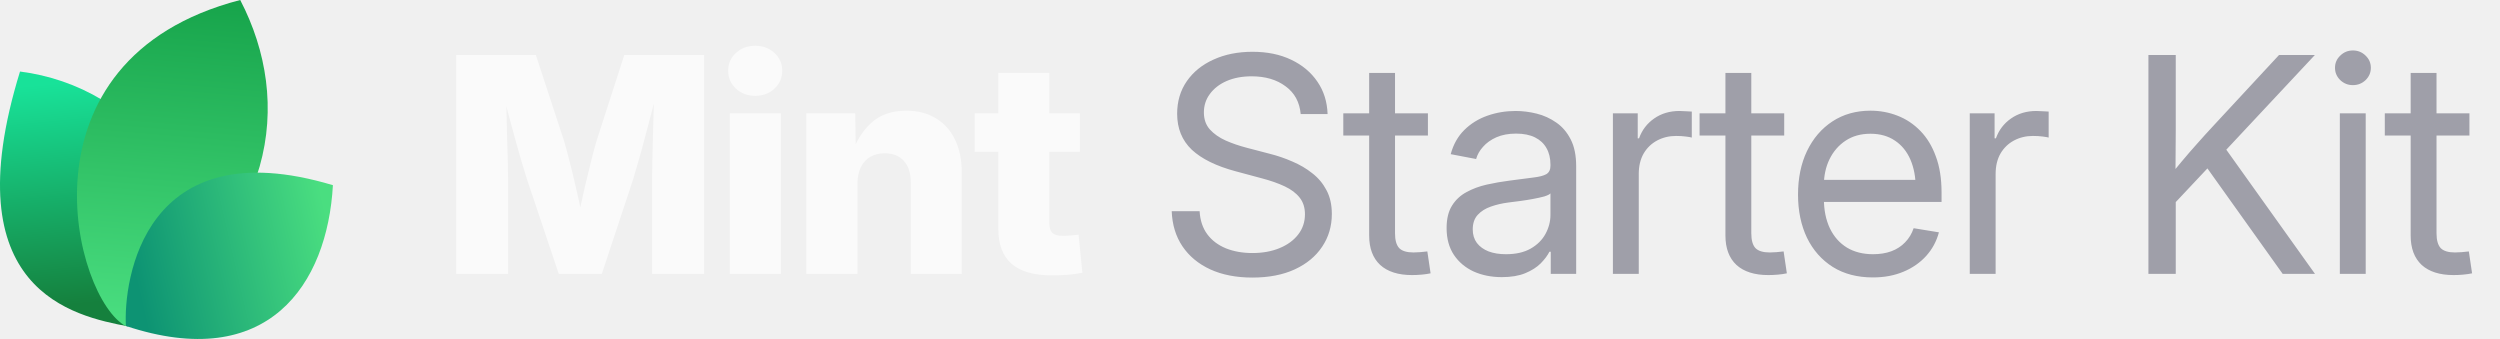
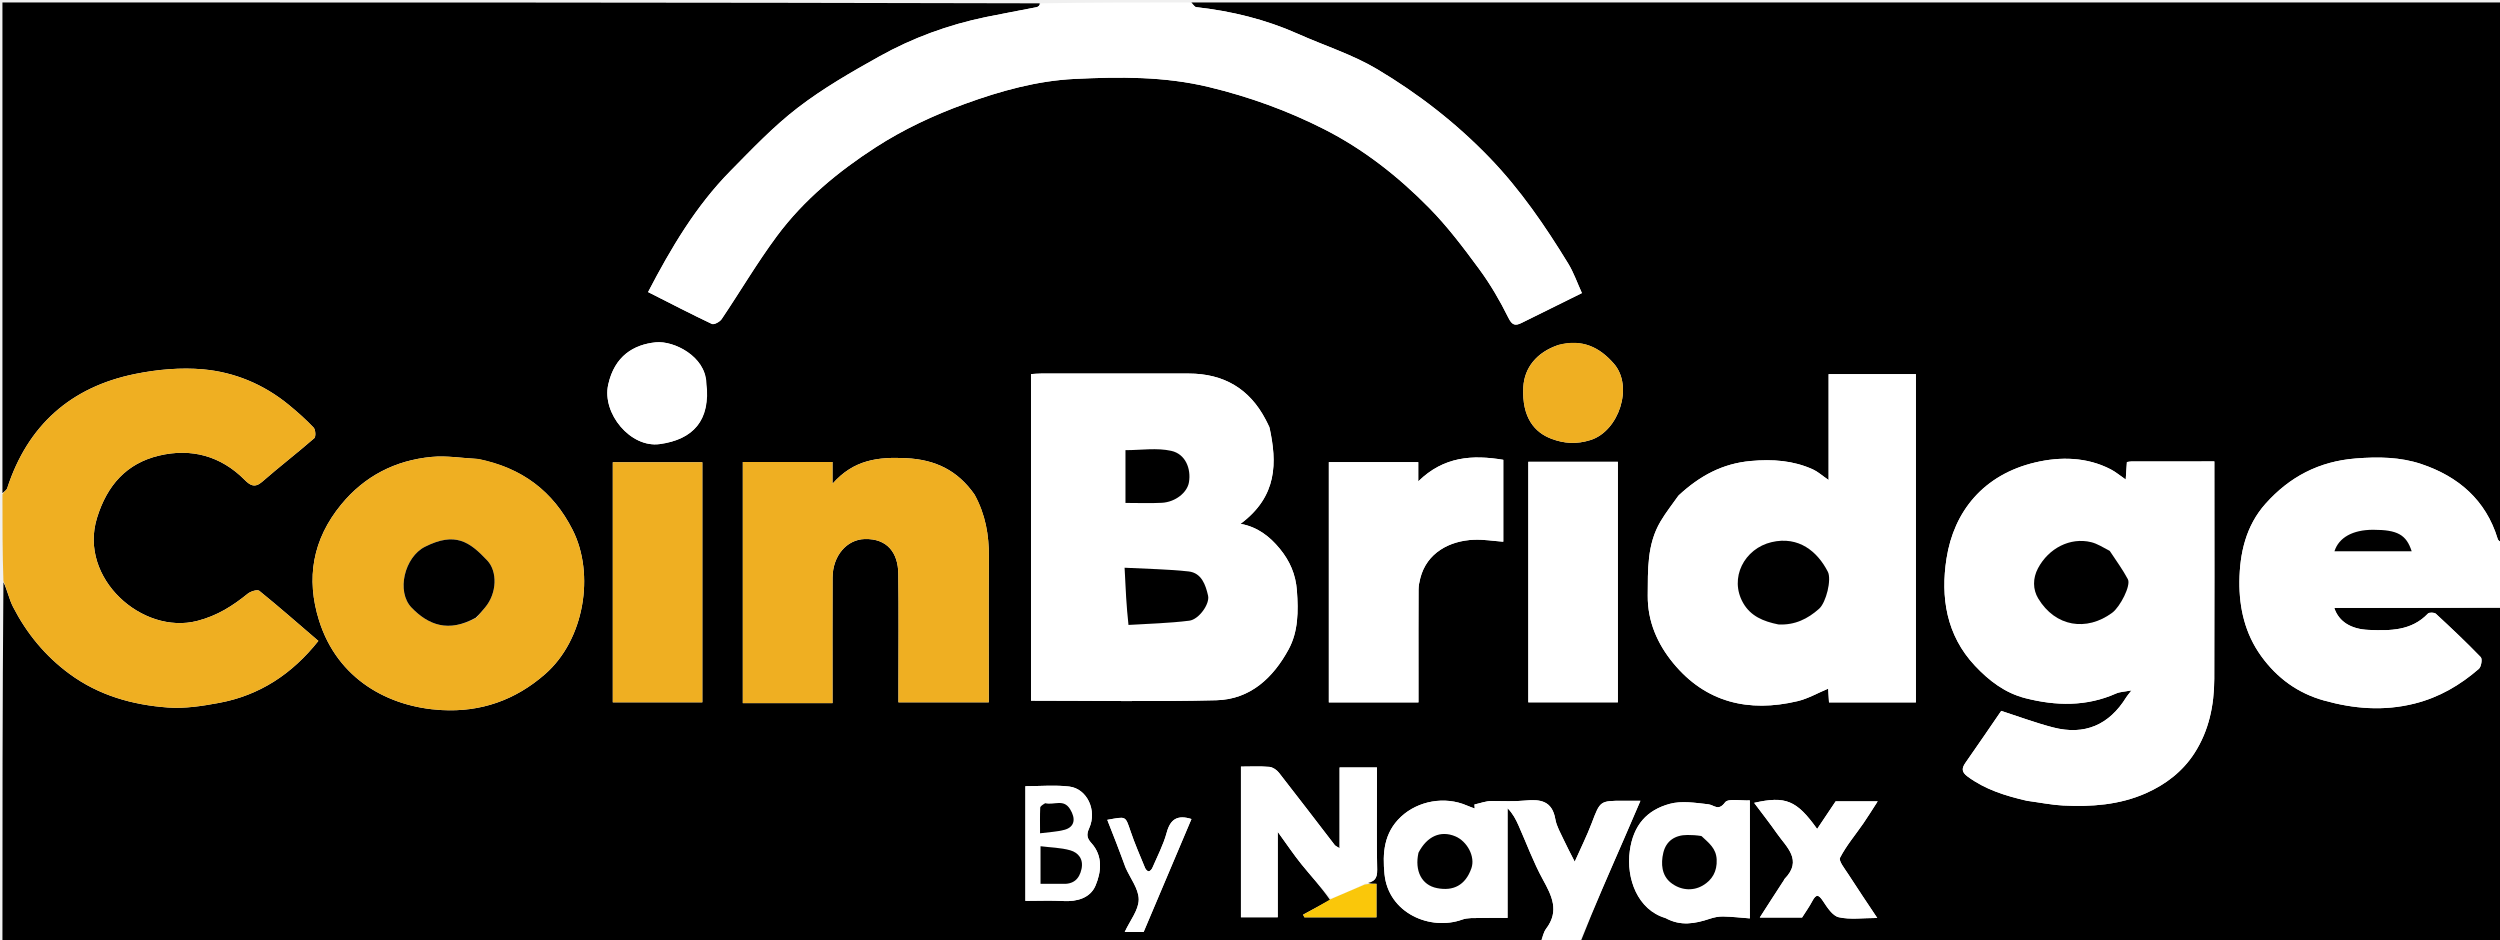
- <svg xmlns="http://www.w3.org/2000/svg" width="177" height="24" viewBox="0 0 177 24" fill="none">
-   <path d="M9.061 23.108C5.268 22.377 -3.391 20.627 1.417 5.064C9.634 6.099 16.973 14.064 9.061 23.108Z" fill="url(#paint0_linear_17557_2145)" />
-   <path d="M8.919 23.094C5.276 21.222 0.784 4.209 17.007 0C20.757 7.193 19.621 16.545 8.919 23.094Z" fill="url(#paint1_linear_17557_2145)" />
-   <path d="M8.914 23.079C8.735 19.882 10.159 9.085 23.57 13.111C23.181 20.123 18.984 26.418 8.914 23.079Z" fill="url(#paint2_linear_17557_2145)" />
-   <path d="M32.301 19.392V3.894H37.938L39.925 9.948C40.036 10.315 40.164 10.787 40.31 11.362C40.462 11.938 40.611 12.552 40.757 13.204C40.91 13.855 41.048 14.483 41.173 15.086C41.305 15.682 41.412 16.192 41.495 16.615H40.695C40.771 16.192 40.871 15.682 40.996 15.086C41.128 14.49 41.267 13.866 41.412 13.214C41.565 12.562 41.714 11.948 41.86 11.373C42.005 10.79 42.133 10.315 42.244 9.948L44.2 3.894H49.848V19.392H46.166V12.704C46.166 12.357 46.173 11.917 46.187 11.383C46.2 10.849 46.214 10.27 46.228 9.646C46.249 9.022 46.266 8.391 46.28 7.753C46.301 7.115 46.311 6.519 46.311 5.964H46.623C46.485 6.561 46.332 7.181 46.166 7.826C45.999 8.471 45.833 9.102 45.666 9.719C45.507 10.336 45.351 10.901 45.198 11.414C45.053 11.928 44.928 12.357 44.824 12.704L42.608 19.392H39.561L37.314 12.704C37.203 12.357 37.072 11.928 36.919 11.414C36.773 10.901 36.614 10.34 36.441 9.729C36.274 9.112 36.104 8.481 35.931 7.836C35.764 7.192 35.608 6.567 35.463 5.964H35.827C35.834 6.512 35.844 7.105 35.858 7.743C35.872 8.374 35.886 9.005 35.9 9.636C35.92 10.26 35.938 10.839 35.952 11.373C35.965 11.907 35.972 12.351 35.972 12.704V19.392H32.301ZM51.668 19.392V8.024H55.288V19.392H51.668ZM53.468 6.786C52.927 6.786 52.473 6.616 52.105 6.276C51.738 5.93 51.554 5.507 51.554 5.007C51.554 4.508 51.738 4.088 52.105 3.749C52.473 3.409 52.927 3.239 53.468 3.239C54.009 3.239 54.463 3.409 54.83 3.749C55.198 4.082 55.382 4.501 55.382 5.007C55.382 5.507 55.198 5.93 54.83 6.276C54.463 6.616 54.009 6.786 53.468 6.786ZM60.708 13.027V19.392H57.088V8.024H60.551L60.593 10.967H60.281C60.593 10.024 61.061 9.268 61.685 8.7C62.309 8.124 63.138 7.836 64.171 7.836C64.975 7.836 65.672 8.017 66.262 8.377C66.851 8.731 67.302 9.234 67.614 9.885C67.933 10.537 68.092 11.307 68.092 12.194V19.392H64.483V12.912C64.483 12.26 64.32 11.754 63.994 11.394C63.675 11.033 63.221 10.853 62.632 10.853C62.25 10.853 61.914 10.936 61.623 11.102C61.332 11.269 61.106 11.515 60.947 11.841C60.787 12.16 60.708 12.555 60.708 13.027ZM76.456 8.024V10.749H69.008V8.024H76.456ZM70.683 5.163H74.292V15.783C74.292 16.102 74.361 16.334 74.5 16.48C74.646 16.625 74.899 16.698 75.259 16.698C75.405 16.698 75.596 16.688 75.831 16.667C76.074 16.646 76.251 16.629 76.362 16.615L76.632 19.309C76.313 19.378 75.963 19.427 75.582 19.455C75.207 19.482 74.836 19.496 74.469 19.496C73.2 19.496 72.25 19.222 71.619 18.674C70.995 18.127 70.683 17.308 70.683 16.22V5.163Z" fill="#FAFAFA" />
-   <path d="M88.667 19.652C87.523 19.652 86.528 19.458 85.682 19.07C84.843 18.681 84.188 18.137 83.716 17.437C83.245 16.736 82.992 15.908 82.957 14.951H84.933C84.968 15.596 85.148 16.14 85.474 16.584C85.8 17.021 86.24 17.354 86.795 17.582C87.35 17.804 87.974 17.915 88.667 17.915C89.388 17.915 90.026 17.801 90.581 17.572C91.143 17.343 91.583 17.024 91.902 16.615C92.228 16.199 92.391 15.717 92.391 15.169C92.391 14.698 92.266 14.306 92.017 13.994C91.767 13.675 91.413 13.408 90.956 13.193C90.498 12.978 89.954 12.787 89.323 12.621L87.502 12.132C86.123 11.765 85.082 11.255 84.382 10.603C83.689 9.944 83.342 9.095 83.342 8.055C83.342 7.174 83.571 6.404 84.028 5.746C84.486 5.087 85.117 4.577 85.921 4.217C86.726 3.849 87.645 3.666 88.678 3.666C89.718 3.666 90.63 3.853 91.413 4.227C92.204 4.602 92.824 5.122 93.275 5.787C93.726 6.446 93.965 7.209 93.993 8.076H92.089C92.013 7.23 91.656 6.574 91.018 6.11C90.387 5.638 89.586 5.403 88.615 5.403C87.95 5.403 87.36 5.513 86.847 5.735C86.341 5.957 85.946 6.262 85.661 6.651C85.377 7.032 85.235 7.469 85.235 7.961C85.235 8.447 85.377 8.849 85.661 9.168C85.946 9.48 86.317 9.74 86.774 9.948C87.232 10.149 87.724 10.319 88.251 10.457L89.884 10.884C90.439 11.023 90.977 11.206 91.496 11.435C92.023 11.657 92.495 11.934 92.911 12.267C93.334 12.593 93.67 12.995 93.92 13.474C94.17 13.945 94.294 14.504 94.294 15.149C94.294 16.015 94.066 16.788 93.608 17.468C93.157 18.148 92.512 18.681 91.673 19.07C90.834 19.458 89.832 19.652 88.667 19.652ZM101.097 8.024V9.594H95.106V8.024H101.097ZM96.937 5.163H98.767V16.521C98.767 17 98.865 17.347 99.059 17.562C99.26 17.77 99.6 17.874 100.078 17.874C100.21 17.874 100.366 17.867 100.546 17.853C100.733 17.832 100.903 17.815 101.056 17.801L101.285 19.351C101.097 19.392 100.886 19.423 100.65 19.444C100.414 19.465 100.189 19.475 99.974 19.475C98.996 19.475 98.244 19.236 97.717 18.758C97.197 18.272 96.937 17.579 96.937 16.677V5.163ZM106.33 19.621C105.595 19.621 104.932 19.489 104.343 19.226C103.754 18.955 103.285 18.564 102.939 18.05C102.592 17.53 102.419 16.896 102.419 16.147C102.419 15.495 102.547 14.965 102.804 14.556C103.06 14.146 103.403 13.828 103.833 13.599C104.263 13.363 104.742 13.186 105.269 13.068C105.796 12.95 106.333 12.857 106.881 12.787C107.574 12.69 108.132 12.617 108.555 12.569C108.978 12.52 109.287 12.441 109.481 12.33C109.675 12.212 109.772 12.014 109.772 11.737V11.654C109.772 11.203 109.679 10.815 109.492 10.489C109.311 10.163 109.041 9.91 108.68 9.729C108.32 9.549 107.872 9.459 107.338 9.459C106.805 9.459 106.34 9.546 105.945 9.719C105.556 9.892 105.241 10.118 104.998 10.395C104.755 10.665 104.593 10.953 104.509 11.258L102.71 10.915C102.897 10.222 103.22 9.65 103.677 9.199C104.135 8.748 104.679 8.412 105.31 8.19C105.941 7.968 106.607 7.857 107.307 7.857C107.8 7.857 108.295 7.92 108.795 8.044C109.301 8.169 109.765 8.381 110.188 8.679C110.611 8.97 110.951 9.369 111.208 9.875C111.464 10.374 111.593 11.005 111.593 11.768V19.392H109.793V17.822H109.7C109.568 18.085 109.363 18.359 109.086 18.643C108.809 18.921 108.444 19.153 107.994 19.34C107.543 19.527 106.988 19.621 106.33 19.621ZM106.621 17.998C107.321 17.998 107.904 17.867 108.368 17.603C108.84 17.333 109.19 16.986 109.419 16.563C109.654 16.133 109.772 15.682 109.772 15.211V13.692C109.703 13.769 109.554 13.841 109.325 13.911C109.096 13.973 108.829 14.032 108.524 14.088C108.226 14.143 107.921 14.192 107.609 14.233C107.304 14.275 107.033 14.309 106.798 14.337C106.354 14.393 105.938 14.49 105.549 14.628C105.168 14.76 104.86 14.954 104.624 15.211C104.388 15.467 104.27 15.811 104.27 16.241C104.27 16.615 104.367 16.934 104.561 17.198C104.762 17.461 105.04 17.662 105.393 17.801C105.747 17.933 106.156 17.998 106.621 17.998ZM114.193 19.392V8.024H115.951V9.792H116.045C116.253 9.209 116.61 8.741 117.116 8.388C117.622 8.034 118.219 7.857 118.905 7.857C119.058 7.857 119.217 7.864 119.384 7.878C119.55 7.885 119.682 7.892 119.779 7.899V9.74C119.716 9.719 119.578 9.695 119.363 9.667C119.155 9.639 118.922 9.625 118.666 9.625C118.174 9.625 117.726 9.733 117.324 9.948C116.922 10.163 116.603 10.471 116.367 10.874C116.138 11.276 116.024 11.758 116.024 12.319V19.392H114.193ZM126.322 8.024V9.594H120.33V8.024H126.322ZM122.161 5.163H123.992V16.521C123.992 17 124.089 17.347 124.283 17.562C124.484 17.77 124.824 17.874 125.302 17.874C125.434 17.874 125.59 17.867 125.77 17.853C125.958 17.832 126.127 17.815 126.28 17.801L126.509 19.351C126.322 19.392 126.11 19.423 125.874 19.444C125.639 19.465 125.413 19.475 125.198 19.475C124.221 19.475 123.468 19.236 122.941 18.758C122.421 18.272 122.161 17.579 122.161 16.677V5.163ZM132.604 19.642C131.502 19.642 130.555 19.396 129.765 18.903C128.974 18.404 128.364 17.714 127.934 16.834C127.511 15.946 127.3 14.927 127.3 13.775C127.3 12.611 127.511 11.584 127.934 10.697C128.364 9.802 128.964 9.102 129.734 8.596C130.51 8.089 131.408 7.836 132.428 7.836C133.1 7.836 133.738 7.954 134.341 8.19C134.952 8.426 135.489 8.783 135.954 9.261C136.425 9.74 136.793 10.343 137.056 11.071C137.327 11.792 137.462 12.645 137.462 13.63V14.296H128.433V12.735H136.463L135.631 13.297C135.631 12.541 135.506 11.876 135.257 11.3C135.007 10.725 134.643 10.277 134.165 9.958C133.686 9.632 133.107 9.469 132.428 9.469C131.748 9.469 131.162 9.632 130.67 9.958C130.177 10.284 129.796 10.725 129.526 11.279C129.262 11.827 129.13 12.441 129.13 13.12V14.046C129.13 14.864 129.273 15.572 129.557 16.168C129.841 16.757 130.243 17.211 130.763 17.53C131.283 17.842 131.901 17.998 132.615 17.998C133.093 17.998 133.523 17.929 133.905 17.79C134.293 17.645 134.619 17.433 134.882 17.156C135.153 16.879 135.354 16.546 135.486 16.157L137.275 16.449C137.108 17.08 136.81 17.634 136.38 18.113C135.95 18.591 135.413 18.966 134.768 19.236C134.123 19.507 133.402 19.642 132.604 19.642ZM139.459 19.392V8.024H141.217V9.792H141.311C141.519 9.209 141.876 8.741 142.382 8.388C142.888 8.034 143.485 7.857 144.171 7.857C144.324 7.857 144.483 7.864 144.649 7.878C144.816 7.885 144.948 7.892 145.045 7.899V9.74C144.982 9.719 144.844 9.695 144.629 9.667C144.421 9.639 144.188 9.625 143.932 9.625C143.439 9.625 142.992 9.733 142.59 9.948C142.188 10.163 141.869 10.471 141.633 10.874C141.404 11.276 141.29 11.758 141.29 12.319V19.392H139.459ZM153.429 14.961V12.715C153.783 12.257 154.136 11.82 154.49 11.404C154.844 10.981 155.204 10.565 155.572 10.156C155.939 9.74 156.314 9.327 156.695 8.918L161.355 3.894H163.893L157.277 10.967H157.184L153.429 14.961ZM152.108 19.392V3.894H154.043V9.241L154.022 12.559L154.043 13.505V19.392H152.108ZM161.615 19.392L155.967 11.477L157.173 9.969L163.903 19.392H161.615ZM165.661 19.392V8.024H167.492V19.392H165.661ZM166.587 6.027C166.24 6.027 165.942 5.909 165.692 5.673C165.443 5.43 165.318 5.139 165.318 4.799C165.318 4.459 165.443 4.172 165.692 3.936C165.942 3.693 166.24 3.572 166.587 3.572C166.934 3.572 167.232 3.693 167.482 3.936C167.731 4.172 167.856 4.459 167.856 4.799C167.856 5.139 167.731 5.43 167.482 5.673C167.232 5.909 166.934 6.027 166.587 6.027ZM174.836 8.024V9.594H168.844V8.024H174.836ZM170.675 5.163H172.506V16.521C172.506 17 172.603 17.347 172.797 17.562C172.998 17.77 173.338 17.874 173.816 17.874C173.948 17.874 174.104 17.867 174.284 17.853C174.472 17.832 174.641 17.815 174.794 17.801L175.023 19.351C174.836 19.392 174.624 19.423 174.388 19.444C174.153 19.465 173.927 19.475 173.712 19.475C172.735 19.475 171.982 19.236 171.455 18.758C170.935 18.272 170.675 17.579 170.675 16.677V5.163Z" fill="#9F9FA9" />
-   <defs>
-     <linearGradient id="paint0_linear_17557_2145" x1="3.776" y1="5.916" x2="5.232" y2="21.559" gradientUnits="userSpaceOnUse">
-       <stop stop-color="#18E299" />
-       <stop offset="1" stop-color="#15803D" />
-     </linearGradient>
-     <linearGradient id="paint1_linear_17557_2145" x1="12.171" y1="-0.718" x2="10.19" y2="22.983" gradientUnits="userSpaceOnUse">
-       <stop stop-color="#16A34A" />
-       <stop offset="1" stop-color="#4ADE80" />
-     </linearGradient>
-     <linearGradient id="paint2_linear_17557_2145" x1="23.133" y1="15.353" x2="9.338" y2="18.52" gradientUnits="userSpaceOnUse">
-       <stop stop-color="#4ADE80" />
-       <stop offset="1" stop-color="#0D9373" />
-     </linearGradient>
-   </defs>
+ <svg xmlns="http://www.w3.org/2000/svg" version="1.1" id="Layer_1" x="0px" y="0px" width="100%" viewBox="0 0 1024 385" enable-background="new 0 0 1024 385" xml:space="preserve">
+   <path fill="#000000" opacity="1" stroke="none" d=" M631,386   C421.117,386 211.234,386 1,386   C1,336.979 1,287.956 1.402,238.48   C2.975,241.595 3.698,245.394 5.397,248.69   C10.974,259.504 18.538,268.702 28.421,275.989   C40.45,284.858 54.258,288.725 68.767,289.797   C75.689,290.309 82.865,289.179 89.76,287.895   C106.359,284.805 119.644,276.079 130.407,262.524   C122.262,255.534 114.369,248.611 106.221,242.006   C105.432,241.366 102.668,242.21 101.478,243.176   C95.279,248.205 88.949,252.216 80.836,254.316   C58.258,260.158 32.132,236.829 39.732,212.148   C43.88,198.676 51.9,189.776 65.13,186.618   C78.216,183.494 90.358,186.648 100.202,196.545   C102.262,198.616 104.245,200.074 107.314,197.393   C114.319,191.271 121.708,185.589 128.726,179.48   C129.428,178.868 129.254,175.981 128.45,175.134   C125.279,171.797 121.81,168.711 118.242,165.789   C108.068,157.456 96.144,152.468 83.301,151.294   C74.097,150.452 64.443,151.334 55.341,153.179   C28.993,158.522 11.326,174.191 2.948,199.986   C2.689,200.784 1.666,201.334 1,202   C1,135.046 1,68.093 1,1   C142.355,1 283.711,1 425.835,1.368   C425.931,2.152 425.306,2.801 424.58,2.946   C417.635,4.341 410.655,5.566 403.719,7.003   C388.406,10.175 373.803,15.519 360.195,23.104   C348.72,29.5 337.207,36.122 326.823,44.093   C316.84,51.757 308.036,61.035 299.159,70.044   C285.061,84.352 274.931,101.437 265.454,119.628   C274.37,124.143 282.913,128.585 291.613,132.693   C292.47,133.098 294.832,131.827 295.581,130.716   C303.201,119.412 310.124,107.603 318.239,96.676   C329.205,81.911 343.389,70.216 358.696,60.323   C370.044,52.989 382.342,47.231 395.28,42.526   C409.979,37.181 424.905,33.064 440.239,32.324   C458.538,31.44 476.899,31.24 495.212,35.664   C511.714,39.651 527.359,45.313 542.342,52.913   C558.505,61.111 572.704,72.277 585.353,85.129   C592.919,92.815 599.498,101.553 605.909,110.269   C610.463,116.459 614.397,123.203 617.803,130.097   C619.371,133.272 620.638,133.556 623.275,132.251   C631.158,128.35 639.041,124.451 647.949,120.043   C646.053,115.899 644.602,111.656 642.318,107.923   C632.915,92.559 622.778,77.724 610.209,64.678   C596.454,50.403 580.877,38.31 563.95,28.263   C553.905,22.301 542.471,18.698 531.722,13.9   C518.393,7.951 504.428,4.548 489.968,2.922   C489.249,2.841 488.653,1.666 488,1   C666.897,1 845.795,1 1025,1   C1025,74.355 1025,147.711 1024.672,221.828   C1023.899,221.951 1023.254,221.374 1023.038,220.666   C1018.188,204.782 1006.964,195.194 991.803,190.086   C983.183,187.181 974.18,187.059 964.943,187.787   C949.855,188.976 937.842,195.284 927.982,206.31   C919.886,215.363 917.378,226.712 917.263,238.16   C917.154,248.935 919.53,259.538 926.21,268.771   C932.771,277.839 941.283,283.962 951.889,286.922   C964.075,290.324 976.31,291.363 988.973,288.187   C999.156,285.633 1007.634,280.633 1015.338,273.967   C1016.324,273.114 1016.826,269.908 1016.119,269.175   C1010.2,263.041 1003.989,257.183 997.724,251.394   C997.104,250.821 995.017,250.77 994.492,251.319   C987.693,258.436 979.019,258.365 970.206,258.013   C963.034,257.727 957.952,254.652 956.112,249   C979.161,249 1002.081,249 1025,249   C1025,294.628 1025,340.256 1025,386   C899.311,386 773.623,386 647.467,385.61   C653.14,371.176 659.286,357.133 665.415,343.084   C667.505,338.295 669.554,333.488 671.919,328   C668.833,328 666.856,328 664.88,328   C655.304,328 655.432,328.048 651.962,337.165   C650.015,342.281 647.561,347.204 645.007,352.954   C643.09,349.162 641.71,346.62 640.506,343.997   C639.236,341.228 637.571,338.479 637.068,335.551   C635.774,328.024 630.963,327.3 624.685,327.91   C620.169,328.349 615.572,328.099 611.011,328.09   C608.652,328.085 606.291,329.015 603.932,329.523   C603.971,330.071 604.01,330.62 604.049,331.168   C603.011,330.776 601.952,330.43 600.937,329.985   C591.771,325.969 580.792,328.06 573.85,334.541   C566.778,341.145 566.246,349.532 567.1,358.067   C568.695,374.016 585.814,381.392 598.947,376.652   C601.145,375.858 603.742,376.072 606.16,376.007   C609.738,375.911 613.321,375.983 617.489,375.983   C617.489,360.554 617.489,345.791 617.489,331.029   C619.682,333.246 620.886,335.62 621.97,338.047   C625.28,345.46 628.066,353.156 631.963,360.244   C635.668,366.984 638.766,373.155 633.326,380.365   C632.142,381.935 631.754,384.106 631,386  M559.309,361.206   C562.826,361.401 564.167,359.996 564.088,356.246   C563.846,344.762 564,333.27 564,321.78   C564,319.201 564,316.622 564,314.363   C558.527,314.363 553.784,314.363 548.698,314.363   C548.698,325.43 548.698,336.134 548.698,347.433   C547.657,346.757 547.019,346.538 546.675,346.092   C539.072,336.234 531.544,326.317 523.866,316.518   C522.961,315.363 521.317,314.23 519.929,314.114   C516.03,313.789 512.086,314.001 508.289,314.001   C508.289,335.006 508.289,355.399 508.289,375.711   C513.32,375.711 518.057,375.711 523.361,375.711   C523.361,364.299 523.361,353.169 523.361,340.719   C527.133,345.909 529.907,350.073 533.04,353.948   C536.927,358.757 541.111,363.325 544.822,368.653   C541.133,370.65 537.445,372.646 533.756,374.643   C533.93,375.004 534.103,375.365 534.277,375.726   C544.077,375.726 553.878,375.726 563.793,375.726   C563.793,371.042 563.793,366.635 563.793,361.998   C562.113,361.998 560.639,361.998 559.309,361.206  M519.98,174.921   C519.462,173.915 518.95,172.906 518.427,171.902   C511.793,159.157 501.166,153.031 486.923,153.008   C466.764,152.976 446.604,152.995 426.445,153.01   C425.014,153.011 423.583,153.158 422.296,153.229   C422.296,198.344 422.296,243.072 422.296,287.001   C447.813,287.001 473.042,287.461 498.242,286.819   C512.141,286.465 521.532,277.562 527.826,265.952   C531.782,258.654 531.821,250.371 531.216,241.976   C530.727,235.201 528.283,229.753 524.219,224.781   C520.063,219.698 515.009,215.8 508.119,214.562   C523.362,203.25 523.075,189.317 519.98,174.921  M830.51,328.004   C835.332,328.669 840.137,329.679 844.982,329.931   C856.62,330.538 868.182,329.685 878.976,324.904   C887.04,321.332 894.002,316.018 898.851,308.489   C904.795,299.259 906.924,288.86 906.964,278.055   C907.07,250.075 907,222.094 907,194.113   C907,192.505 907,190.897 907,189.002   C895.38,189.002 884.254,188.998 873.127,189.012   C872.494,189.013 871.861,189.164 871.18,189.251   C871.02,191.608 870.872,193.782 870.692,196.416   C868.279,194.755 866.548,193.277 864.58,192.257   C854.701,187.134 843.859,187.019 833.702,189.403   C812.462,194.388 800.317,209.435 797.301,228.749   C794.833,244.551 797.15,260.152 808.963,272.71   C814.754,278.867 821.292,283.865 829.621,285.984   C842.188,289.18 854.626,289.455 866.786,284.04   C868.317,283.358 870.146,283.346 873.076,282.787   C871.719,284.538 871.285,285.003 870.958,285.534   C863.925,296.955 853.896,301.303 840.94,297.948   C833.717,296.077 826.694,293.434 819.701,291.177   C814.824,298.273 810.017,305.364 805.095,312.374   C803.492,314.658 803.389,316.188 805.908,318.055   C813.033,323.334 821.205,325.923 830.51,328.004  M687.388,203.09   C684.966,206.573 682.325,209.926 680.165,213.564   C674.566,222.994 674.997,233.481 674.915,243.958   C674.831,254.604 678.925,263.765 685.292,271.534   C698.611,287.788 716.294,291.924 736.256,287.197   C740.522,286.187 744.482,283.881 748.821,282.072   C748.941,284.072 749.053,285.949 749.159,287.713   C761.314,287.713 773.05,287.713 784.755,287.713   C784.755,242.718 784.755,198.01 784.755,153.237   C772.778,153.237 761.047,153.237 749,153.237   C749,160.595 749,167.72 749,174.846   C749,181.869 749,188.891 749,196.626   C746.291,194.762 744.59,193.193 742.589,192.283   C734.471,188.596 726.042,188.027 717.126,188.826   C705.511,189.866 696.217,194.899 687.388,203.09  M195.568,187.989   C189.303,187.66 182.965,186.566 176.786,187.152   C161.916,188.563 149.339,194.982 139.744,206.666   C128.086,220.862 125.225,236.852 130.713,254.245   C138.255,278.147 159.056,289.667 180.941,290.85   C196.809,291.708 210.985,286.883 223.318,276.078   C239.369,262.015 243.706,235.17 234.556,217.06   C226.533,201.18 213.789,191.591 195.568,187.989  M399.076,202.448   C392.283,192.752 383.235,188.267 371.142,187.676   C359.773,187.12 349.685,188.248 340.99,198.143   C340.99,194.261 340.99,191.849 340.99,189.245   C328.531,189.245 316.469,189.245 304.254,189.245   C304.254,222.197 304.254,254.904 304.254,288   C310.459,288 316.417,288 322.374,288   C328.475,288 334.577,288 341,288   C341,285.804 341,284.169 341,282.535   C341,267.214 340.943,251.894 341.022,236.574   C341.069,227.615 346.859,220.988 354.204,220.789   C363.521,220.538 367.829,226.543 367.941,234.913   C368.147,250.231 368,265.553 368,280.873   C368,283.143 368,285.414 368,287.686   C380.627,287.686 392.681,287.686 405,287.686   C405,267.58 404.909,247.786 405.041,227.993   C405.1,219.212 403.701,210.85 399.076,202.448  M581,274.492   C581,263.495 580.97,252.499 581.033,241.502   C581.042,239.917 581.372,238.301 581.771,236.755   C584.438,226.428 593.73,221.482 603.735,221.075   C607.713,220.913 611.725,221.587 615.749,221.882   C615.749,210.394 615.749,199.305 615.749,188.339   C603.146,186.249 591.376,186.911 580.919,197.174   C580.919,193.58 580.919,191.389 580.919,189.295   C568.342,189.295 556.269,189.295 544.289,189.295   C544.289,222.323 544.289,255.055 544.289,287.71   C556.651,287.71 568.721,287.71 581,287.71   C581,283.445 581,279.467 581,274.492  M251,267.5   C251,274.254 251,281.008 251,287.662   C263.691,287.662 275.739,287.662 287.68,287.662   C287.68,254.633 287.68,221.944 287.68,189.338   C275.309,189.338 263.261,189.338 251,189.338   C251,215.284 251,240.892 251,267.5  M626,194.6   C626,225.684 626,256.768 626,287.676   C638.717,287.676 650.79,287.676 662.675,287.676   C662.675,254.614 662.675,221.877 662.675,189.151   C650.396,189.151 638.443,189.151 626,189.151   C626,190.738 626,192.18 626,194.6  M682.466,376.052   C688.366,379.45 694.303,378.334 700.311,376.33   C702.052,375.749 703.96,375.354 705.781,375.391   C709.452,375.465 713.116,375.894 716.734,376.173   C716.734,359.665 716.734,343.951 716.734,327.847   C713.044,328.04 707.877,326.917 706.579,328.666   C703.806,332.401 702.143,329.709 699.674,329.431   C694.473,328.844 688.866,327.932 683.989,329.245   C674.619,331.77 669.043,337.888 667.578,348.447   C665.988,359.907 670.813,372.715 682.466,376.052  M730.069,361.396   C727.14,365.957 724.212,370.519 720.81,375.817   C727.648,375.817 733.104,375.817 738.126,375.817   C739.612,373.464 741.105,371.403 742.276,369.173   C743.87,366.134 744.882,366.303 746.744,369.139   C748.43,371.706 750.622,375.127 753.149,375.697   C757.823,376.753 762.906,375.999 768.918,375.999   C764.542,369.408 760.692,363.74 756.994,357.974   C755.616,355.824 753.01,352.628 753.688,351.319   C756.278,346.315 760.015,341.911 763.247,337.23   C765.11,334.531 766.827,331.731 769.088,328.236   C762.279,328.236 756.745,328.236 751.874,328.236   C749.191,332.242 746.814,335.788 744.297,339.544   C735.954,327.82 731.367,325.919 718.506,328.847   C721.727,333.159 724.899,337.192 727.837,341.389   C731.791,347.04 738.468,352.328 730.995,359.969   C730.785,360.183 730.758,360.575 730.069,361.396  M289.055,156.473   C288.963,146.051 276.041,139.466 268.592,140.219   C259.642,141.125 251.74,145.734 249.125,157.545   C246.508,169.366 258.284,183.532 270.221,181.896   C283.722,180.046 291.25,172.361 289.055,156.473  M638.12,141.382   C629.367,144.336 624.371,150.68 623.952,158.562   C623.283,171.175 628.689,177.177 635.473,179.726   C640.673,181.68 645.704,182.051 651.471,180.238   C663.122,176.577 669.126,158.267 661.094,149.011   C655.137,142.147 648.058,138.745 638.12,141.382  M420,338.502   C420,348.585 420,358.669 420,369   C425.498,369 430.475,368.773 435.422,369.06   C441.143,369.391 446.57,367.811 448.714,362.761   C451.088,357.167 451.84,350.584 446.983,345.272   C445.165,343.283 444.975,341.771 446.127,339.23   C449.435,331.936 445.278,323.031 437.927,322.165   C432.089,321.477 426.106,322.026 420,322.026   C420,327.562 420,332.532 420,338.502  M460.999,355.428   C462.952,359.764 466.442,364.107 466.425,368.436   C466.407,372.745 462.868,377.04 460.689,381.737   C463.735,381.737 466.294,381.737 468.431,381.737   C475.043,366.119 481.546,350.756 488.017,335.473   C482.421,333.716 479.408,335.388 477.882,341.028   C476.525,346.046 474.032,350.761 471.964,355.577   C471.716,356.154 470.983,356.895 470.483,356.889   C469.983,356.883 469.274,356.125 469.034,355.541   C466.973,350.524 464.788,345.543 463.052,340.412   C460.871,333.97 461.254,334.463 453.543,335.81   C456.04,342.145 458.5,348.384 460.999,355.428  z" />
+   <path fill="#FFFFFF" opacity="1" stroke="none" d=" M487.531,1   C488.653,1.666 489.249,2.841 489.968,2.922   C504.428,4.548 518.393,7.951 531.722,13.9   C542.471,18.698 553.905,22.301 563.95,28.263   C580.877,38.31 596.454,50.403 610.209,64.678   C622.778,77.724 632.915,92.559 642.318,107.923   C644.602,111.656 646.053,115.899 647.949,120.043   C639.041,124.451 631.158,128.35 623.275,132.251   C620.638,133.556 619.371,133.272 617.803,130.097   C614.397,123.203 610.463,116.459 605.909,110.269   C599.498,101.553 592.919,92.815 585.353,85.129   C572.704,72.277 558.505,61.111 542.342,52.913   C527.359,45.313 511.714,39.651 495.212,35.664   C476.899,31.24 458.538,31.44 440.239,32.324   C424.905,33.064 409.979,37.181 395.28,42.526   C382.342,47.231 370.044,52.989 358.696,60.323   C343.389,70.216 329.205,81.911 318.239,96.676   C310.124,107.603 303.201,119.412 295.581,130.716   C294.832,131.827 292.47,133.098 291.613,132.693   C282.913,128.585 274.37,124.143 265.454,119.628   C274.931,101.437 285.061,84.352 299.159,70.044   C308.036,61.035 316.84,51.757 326.823,44.093   C337.207,36.122 348.72,29.5 360.195,23.104   C373.803,15.519 388.406,10.175 403.719,7.003   C410.655,5.566 417.635,4.341 424.58,2.946   C425.306,2.801 425.931,2.152 426.302,1.368   C446.354,1 466.708,1 487.531,1  z" />
+   <path fill="#EFAF22" opacity="1" stroke="none" d=" M1,202.469   C1.666,201.334 2.689,200.784 2.948,199.986   C11.326,174.191 28.993,158.522 55.341,153.179   C64.443,151.334 74.097,150.452 83.301,151.294   C96.144,152.468 108.068,157.456 118.242,165.789   C121.81,168.711 125.279,171.797 128.45,175.134   C129.254,175.981 129.428,178.868 128.726,179.48   C121.708,185.589 114.319,191.271 107.314,197.393   C104.245,200.074 102.262,198.616 100.202,196.545   C90.358,186.648 78.216,183.494 65.13,186.618   C51.9,189.776 43.88,198.676 39.732,212.148   C32.132,236.829 58.258,260.158 80.836,254.316   C88.949,252.216 95.279,248.205 101.478,243.176   C102.668,242.21 105.432,241.366 106.221,242.006   C114.369,248.611 122.262,255.534 130.407,262.524   C119.644,276.079 106.359,284.805 89.76,287.895   C82.865,289.179 75.689,290.309 68.767,289.797   C54.258,288.725 40.45,284.858 28.421,275.989   C18.538,268.702 10.974,259.504 5.397,248.69   C3.698,245.394 2.975,241.595 1.402,238.013   C1,226.312 1,214.625 1,202.469  z" />
+   <path fill="#FFFFFF" opacity="1" stroke="none" d=" M1025,248.531   C1002.081,249 979.161,249 956.112,249   C957.952,254.652 963.034,257.727 970.206,258.013   C979.019,258.365 987.693,258.436 994.492,251.319   C995.017,250.77 997.104,250.821 997.724,251.394   C1003.989,257.183 1010.2,263.041 1016.119,269.175   C1016.826,269.908 1016.324,273.114 1015.338,273.967   C1007.634,280.633 999.156,285.633 988.973,288.187   C976.31,291.363 964.075,290.324 951.889,286.922   C941.283,283.962 932.771,277.839 926.21,268.771   C919.53,259.538 917.154,248.935 917.263,238.16   C917.378,226.712 919.886,215.363 927.982,206.31   C937.842,195.284 949.855,188.976 964.943,187.787   C974.18,187.059 983.183,187.181 991.803,190.086   C1006.964,195.194 1018.188,204.782 1023.038,220.666   C1023.254,221.374 1023.899,221.951 1024.672,222.295   C1025,230.688 1025,239.375 1025,248.531  M971.581,217   C963.646,217.006 957.994,220.189 956.199,225.795   C966.752,225.795 977.252,225.795 987.817,225.795   C985.628,219.029 982.027,217 971.581,217  z" />
+   <path fill="#FFFFFF" opacity="1" stroke="none" d=" M631.467,386   C631.754,384.106 632.142,381.935 633.326,380.365   C638.766,373.155 635.668,366.984 631.963,360.244   C628.066,353.156 625.28,345.46 621.97,338.047   C620.886,335.62 619.682,333.246 617.489,331.029   C617.489,345.791 617.489,360.554 617.489,375.983   C613.321,375.983 609.738,375.911 606.16,376.007   C603.742,376.072 601.145,375.858 598.947,376.652   C585.814,381.392 568.695,374.016 567.1,358.067   C566.246,349.532 566.778,341.145 573.85,334.541   C580.792,328.06 591.771,325.969 600.937,329.985   C601.952,330.43 603.011,330.776 604.049,331.168   C604.01,330.62 603.971,330.071 603.932,329.523   C606.291,329.015 608.652,328.085 611.011,328.09   C615.572,328.099 620.169,328.349 624.685,327.91   C630.963,327.3 635.774,328.024 637.068,335.551   C637.571,338.479 639.236,341.228 640.506,343.997   C641.71,346.62 643.09,349.162 645.007,352.954   C647.561,347.204 650.015,342.281 651.962,337.165   C655.432,328.048 655.304,328 664.88,328   C666.856,328 668.833,328 671.919,328   C669.554,333.488 667.505,338.295 665.415,343.084   C659.286,357.133 653.14,371.176 647,385.61   C641.978,386 636.956,386 631.467,386  M581.002,349.661   C579.375,356.674 582.295,362.526 588.573,363.764   C595.156,365.062 600.185,362.728 602.674,355.662   C604.36,350.878 600.938,344.549 596.015,342.53   C590.101,340.106 584.565,342.444 581.002,349.661  z" />
+   <path fill="#FFFFFF" opacity="1" stroke="none" d=" M519.993,175.339   C523.075,189.317 523.362,203.25 508.119,214.562   C515.009,215.8 520.063,219.698 524.219,224.781   C528.283,229.753 530.727,235.201 531.216,241.976   C531.821,250.371 531.782,258.654 527.826,265.952   C521.532,277.562 512.141,286.465 498.242,286.819   C473.042,287.461 447.813,287.001 422.296,287.001   C422.296,243.072 422.296,198.344 422.296,153.229   C423.583,153.158 425.014,153.011 426.445,153.01   C446.604,152.995 466.764,152.976 486.923,153.008   C501.166,153.031 511.793,159.157 518.427,171.902   C518.95,172.906 519.462,173.915 519.993,175.339  M462.709,255.996   C470.861,255.455 479.053,255.244 487.145,254.228   C491.013,253.743 495.602,247.411 494.821,243.979   C493.824,239.594 492.168,234.653 486.842,234.066   C478.41,233.135 469.887,233.036 460.633,232.545   C461.032,240.941 461.388,248.442 462.709,255.996  M461,199.43   C461,201.531 461,203.632 461,205.999   C466.303,205.999 471.105,206.2 475.882,205.946   C481.423,205.652 486.287,201.765 486.992,197.536   C487.93,191.912 485.531,185.977 479.793,184.683   C473.884,183.349 467.441,184.387 461,184.387   C461,189.184 461,193.814 461,199.43  z" />
+   <path fill="#FFFFFF" opacity="1" stroke="none" d=" M830.069,328.002   C821.205,325.923 813.033,323.334 805.908,318.055   C803.389,316.188 803.492,314.658 805.095,312.374   C810.017,305.364 814.824,298.273 819.701,291.177   C826.694,293.434 833.717,296.077 840.94,297.948   C853.896,301.303 863.925,296.955 870.958,285.534   C871.285,285.003 871.719,284.538 873.076,282.787   C870.146,283.346 868.317,283.358 866.786,284.04   C854.626,289.455 842.188,289.18 829.621,285.984   C821.292,283.865 814.754,278.867 808.963,272.71   C797.15,260.152 794.833,244.551 797.301,228.749   C800.317,209.435 812.462,194.388 833.702,189.403   C843.859,187.019 854.701,187.134 864.58,192.257   C866.548,193.277 868.279,194.755 870.692,196.416   C870.872,193.782 871.02,191.608 871.18,189.251   C871.861,189.164 872.494,189.013 873.127,189.012   C884.254,188.998 895.38,189.002 907,189.002   C907,190.897 907,192.505 907,194.113   C907,222.094 907.07,250.075 906.964,278.055   C906.924,288.86 904.795,299.259 898.851,308.489   C894.002,316.018 887.04,321.332 878.976,324.904   C868.182,329.685 856.62,330.538 844.982,329.931   C840.137,329.679 835.332,328.669 830.069,328.002  M863.897,225.37   C861.45,224.247 859.106,222.706 856.538,222.076   C847.964,219.975 839.119,224.548 834.757,232.788   C832.584,236.892 832.621,241.423 834.845,245.114   C841.871,256.777 854.639,258.736 865.138,250.995   C868.418,248.577 872.918,239.784 871.573,237.257   C869.478,233.323 866.816,229.691 863.897,225.37  z" />
+   <path fill="#FFFFFF" opacity="1" stroke="none" d=" M687.671,202.833   C696.217,194.899 705.511,189.866 717.126,188.826   C726.042,188.027 734.471,188.596 742.589,192.283   C744.59,193.193 746.291,194.762 749,196.626   C749,188.891 749,181.869 749,174.846   C749,167.72 749,160.595 749,153.237   C761.047,153.237 772.778,153.237 784.755,153.237   C784.755,198.01 784.755,242.718 784.755,287.713   C773.05,287.713 761.314,287.713 749.159,287.713   C749.053,285.949 748.941,284.072 748.821,282.072   C744.482,283.881 740.522,286.187 736.256,287.197   C716.294,291.924 698.611,287.788 685.292,271.534   C678.925,263.765 674.831,254.604 674.915,243.958   C674.997,233.481 674.566,222.994 680.165,213.564   C682.325,209.926 684.966,206.573 687.671,202.833  M728.792,255.968   C735.177,256.126 740.46,253.466 745.081,249.364   C748.03,246.745 750.269,237.311 748.692,234.22   C744.439,225.885 736.733,219.493 725.7,222.05   C714.489,224.648 708.15,236.774 714.014,247.006   C717.087,252.369 722.256,254.531 728.792,255.968  z" />
+   <path fill="#EFAF22" opacity="1" stroke="none" d=" M196.002,187.994   C213.789,191.591 226.533,201.18 234.556,217.06   C243.706,235.17 239.369,262.015 223.318,276.078   C210.985,286.883 196.809,291.708 180.941,290.85   C159.056,289.667 138.255,278.147 130.713,254.245   C125.225,236.852 128.086,220.862 139.744,206.666   C149.339,194.982 161.916,188.563 176.786,187.152   C182.965,186.566 189.303,187.66 196.002,187.994  M195.256,252.946   C196.395,251.574 197.528,250.195 198.676,248.829   C203.635,242.925 203.775,234.037 199.593,229.591   C192.325,221.864 186.46,217.703 174.025,223.983   C165.75,228.162 162.21,242.293 168.6,248.902   C175.533,256.075 183.791,259.169 195.256,252.946  z" />
+   <path fill="#EFAF22" opacity="1" stroke="none" d=" M399.311,202.747   C403.701,210.85 405.1,219.212 405.041,227.993   C404.909,247.786 405,267.58 405,287.686   C392.681,287.686 380.627,287.686 368,287.686   C368,285.414 368,283.143 368,280.873   C368,265.553 368.147,250.231 367.941,234.913   C367.829,226.543 363.521,220.538 354.204,220.789   C346.859,220.988 341.069,227.615 341.022,236.574   C340.943,251.894 341,267.214 341,282.535   C341,284.169 341,285.804 341,288   C334.577,288 328.475,288 322.374,288   C316.417,288 310.459,288 304.254,288   C304.254,254.904 304.254,222.197 304.254,189.245   C316.469,189.245 328.531,189.245 340.99,189.245   C340.99,191.849 340.99,194.261 340.99,198.143   C349.685,188.248 359.773,187.12 371.142,187.676   C383.235,188.267 392.283,192.752 399.311,202.747  z" />
+   <path fill="#FFFFFF" opacity="1" stroke="none" d=" M581,274.991   C581,279.467 581,283.445 581,287.71   C568.721,287.71 556.651,287.71 544.289,287.71   C544.289,255.055 544.289,222.323 544.289,189.295   C556.269,189.295 568.342,189.295 580.919,189.295   C580.919,191.389 580.919,193.58 580.919,197.174   C591.376,186.911 603.146,186.249 615.749,188.339   C615.749,199.305 615.749,210.394 615.749,221.882   C611.725,221.587 607.713,220.913 603.735,221.075   C593.73,221.482 584.438,226.428 581.771,236.755   C581.372,238.301 581.042,239.917 581.033,241.502   C580.97,252.499 581,263.495 581,274.991  z" />
+   <path fill="#EFAF22" opacity="1" stroke="none" d=" M251,267   C251,240.892 251,215.284 251,189.338   C263.261,189.338 275.309,189.338 287.68,189.338   C287.68,221.944 287.68,254.633 287.68,287.662   C275.739,287.662 263.691,287.662 251,287.662   C251,281.008 251,274.254 251,267  z" />
+   <path fill="#FFFFFF" opacity="1" stroke="none" d=" M626,194.111   C626,192.18 626,190.738 626,189.151   C638.443,189.151 650.396,189.151 662.675,189.151   C662.675,221.877 662.675,254.614 662.675,287.676   C650.79,287.676 638.717,287.676 626,287.676   C626,256.768 626,225.684 626,194.111  z" />
+   <path fill="#FFFFFF" opacity="1" stroke="none" d=" M545.166,367.998   C541.111,363.325 536.927,358.757 533.04,353.948   C529.907,350.073 527.133,345.909 523.361,340.719   C523.361,353.169 523.361,364.299 523.361,375.711   C518.057,375.711 513.32,375.711 508.289,375.711   C508.289,355.399 508.289,335.006 508.289,314.001   C512.086,314.001 516.03,313.789 519.929,314.114   C521.317,314.23 522.961,315.363 523.866,316.518   C531.544,326.317 539.072,336.234 546.675,346.092   C547.019,346.538 547.657,346.757 548.698,347.433   C548.698,336.134 548.698,325.43 548.698,314.363   C553.784,314.363 558.527,314.363 564,314.363   C564,316.622 564,319.201 564,321.78   C564,333.27 563.846,344.762 564.088,356.246   C564.167,359.996 562.826,361.401 559.046,361.924   C554.244,364.427 549.705,366.212 545.166,367.998  z" />
+   <path fill="#FFFFFF" opacity="1" stroke="none" d=" M682.06,376.028   C670.813,372.715 665.988,359.907 667.578,348.447   C669.043,337.888 674.619,331.77 683.989,329.245   C688.866,327.932 694.473,328.844 699.674,329.431   C702.143,329.709 703.806,332.401 706.579,328.666   C707.877,326.917 713.044,328.04 716.734,327.847   C716.734,343.951 716.734,359.665 716.734,376.173   C713.116,375.894 709.452,375.465 705.781,375.391   C703.96,375.354 702.052,375.749 700.311,376.33   C694.303,378.334 688.366,379.45 682.06,376.028  M696.658,342.152   C694.836,342.101 693.015,342.007 691.193,342.008   C685.995,342.014 682.418,344.506 681.286,349.33   C680.23,353.826 680.662,358.562 684.311,361.502   C688.082,364.541 693.169,365.225 697.505,362.674   C701.224,360.486 703.402,356.986 703.142,352.006   C702.905,347.478 699.989,345.32 696.658,342.152  z" />
+   <path fill="#FFFFFF" opacity="1" stroke="none" d=" M730.357,361.14   C730.758,360.575 730.785,360.183 730.995,359.969   C738.468,352.328 731.791,347.04 727.837,341.389   C724.899,337.192 721.727,333.159 718.506,328.847   C731.367,325.919 735.954,327.82 744.297,339.544   C746.814,335.788 749.191,332.242 751.874,328.236   C756.745,328.236 762.279,328.236 769.088,328.236   C766.827,331.731 765.11,334.531 763.247,337.23   C760.015,341.911 756.278,346.315 753.688,351.319   C753.01,352.628 755.616,355.824 756.994,357.974   C760.692,363.74 764.542,369.408 768.918,375.999   C762.906,375.999 757.823,376.753 753.149,375.697   C750.622,375.127 748.43,371.706 746.744,369.139   C744.882,366.303 743.87,366.134 742.276,369.173   C741.105,371.403 739.612,373.464 738.126,375.817   C733.104,375.817 727.648,375.817 720.81,375.817   C724.212,370.519 727.14,365.957 730.357,361.14  z" />
+   <path fill="#FFFFFF" opacity="1" stroke="none" d=" M289.347,156.793   C291.25,172.361 283.722,180.046 270.221,181.896   C258.284,183.532 246.508,169.366 249.125,157.545   C251.74,145.734 259.642,141.125 268.592,140.219   C276.041,139.466 288.963,146.051 289.347,156.793  z" />
+   <path fill="#EFAF22" opacity="1" stroke="none" d=" M638.497,141.216   C648.058,138.745 655.137,142.147 661.094,149.011   C669.126,158.267 663.122,176.577 651.471,180.238   C645.704,182.051 640.673,181.68 635.473,179.726   C628.689,177.177 623.283,171.175 623.952,158.562   C624.371,150.68 629.367,144.336 638.497,141.216  z" />
+   <path fill="#FFFFFF" opacity="1" stroke="none" d=" M420,338.003   C420,332.532 420,327.562 420,322.026   C426.106,322.026 432.089,321.477 437.927,322.165   C445.278,323.031 449.435,331.936 446.127,339.23   C444.975,341.771 445.165,343.283 446.983,345.272   C451.84,350.584 451.088,357.167 448.714,362.761   C446.57,367.811 441.143,369.391 435.422,369.06   C430.475,368.773 425.498,369 420,369   C420,358.669 420,348.585 420,338.003  M435.199,362   C439.685,362.383 442.092,360.067 442.988,355.904   C443.843,351.939 441.733,349.245 438.356,348.286   C434.545,347.204 430.442,347.153 426.206,346.621   C426.206,352.141 426.206,356.883 426.206,362   C429.027,362 431.65,362 435.199,362  M427.654,329.004   C427.104,329.616 426.109,330.206 426.078,330.843   C425.917,334.121 426.003,337.411 426.003,341.31   C429.646,340.824 432.883,340.713 435.936,339.907   C440.274,338.762 440.681,335.267 438.289,331.418   C435.576,327.052 431.764,329.918 427.654,329.004  z" />
+   <path fill="#FFFFFF" opacity="1" stroke="none" d=" M460.98,355.025   C458.5,348.384 456.04,342.145 453.543,335.81   C461.254,334.463 460.871,333.97 463.052,340.412   C464.788,345.543 466.973,350.524 469.034,355.541   C469.274,356.125 469.983,356.883 470.483,356.889   C470.983,356.895 471.716,356.154 471.964,355.577   C474.032,350.761 476.525,346.046 477.882,341.028   C479.408,335.388 482.421,333.716 488.017,335.473   C481.546,350.756 475.043,366.119 468.431,381.737   C466.294,381.737 463.735,381.737 460.689,381.737   C462.868,377.04 466.407,372.745 466.425,368.436   C466.442,364.107 462.952,359.764 460.98,355.025  z" />
+   <path fill="#FAC70A" opacity="1" stroke="none" d=" M544.994,368.325   C549.705,366.212 554.244,364.427 558.974,362.32   C560.639,361.998 562.113,361.998 563.793,361.998   C563.793,366.635 563.793,371.042 563.793,375.726   C553.878,375.726 544.077,375.726 534.277,375.726   C534.103,375.365 533.93,375.004 533.756,374.643   C537.445,372.646 541.133,370.65 544.994,368.325  z" />
+   <path fill="#000000" opacity="1" stroke="none" d=" M972.04,217   C982.027,217 985.628,219.029 987.817,225.795   C977.252,225.795 966.752,225.795 956.199,225.795   C957.994,220.189 963.646,217.006 972.04,217  z" />
+   <path fill="#000000" opacity="1" stroke="none" d=" M581.013,349.261   C584.565,342.444 590.101,340.106 596.015,342.53   C600.938,344.549 604.36,350.878 602.674,355.662   C600.185,362.728 595.156,365.062 588.573,363.764   C582.295,362.526 579.375,356.674 581.013,349.261  z" />
+   <path fill="#000000" opacity="1" stroke="none" d=" M462.227,255.97   C461.388,248.442 461.032,240.941 460.633,232.545   C469.887,233.036 478.41,233.135 486.842,234.066   C492.168,234.653 493.824,239.594 494.821,243.979   C495.602,247.411 491.013,253.743 487.145,254.228   C479.053,255.244 470.861,255.455 462.227,255.97  z" />
+   <path fill="#000000" opacity="1" stroke="none" d=" M461,198.937   C461,193.814 461,189.184 461,184.387   C467.441,184.387 473.884,183.349 479.793,184.683   C485.531,185.977 487.93,191.912 486.992,197.536   C486.287,201.765 481.423,205.652 475.882,205.946   C471.105,206.2 466.303,205.999 461,205.999   C461,203.632 461,201.531 461,198.937  z" />
+   <path fill="#000000" opacity="1" stroke="none" d=" M864.146,225.651   C866.816,229.691 869.478,233.323 871.573,237.257   C872.918,239.784 868.418,248.577 865.138,250.995   C854.639,258.736 841.871,256.777 834.845,245.114   C832.621,241.423 832.584,236.892 834.757,232.788   C839.119,224.548 847.964,219.975 856.538,222.076   C859.106,222.706 861.45,224.247 864.146,225.651  z" />
+   <path fill="#000000" opacity="1" stroke="none" d=" M728.419,255.764   C722.256,254.531 717.087,252.369 714.014,247.006   C708.15,236.774 714.489,224.648 725.7,222.05   C736.733,219.493 744.439,225.885 748.692,234.22   C750.269,237.311 748.03,246.745 745.081,249.364   C740.46,253.466 735.177,256.126 728.419,255.764  z" />
+   <path fill="#000000" opacity="1" stroke="none" d=" M194.875,253.015   C183.791,259.169 175.533,256.075 168.6,248.902   C162.21,242.293 165.75,228.162 174.025,223.983   C186.46,217.703 192.325,221.864 199.593,229.591   C203.775,234.037 203.635,242.925 198.676,248.829   C197.528,250.195 196.395,251.574 194.875,253.015  z" />
+   <path fill="#000000" opacity="1" stroke="none" d=" M696.932,342.463   C699.989,345.32 702.905,347.478 703.142,352.006   C703.402,356.986 701.224,360.486 697.505,362.674   C693.169,365.225 688.082,364.541 684.311,361.502   C680.662,358.562 680.23,353.826 681.286,349.33   C682.418,344.506 685.995,342.014 691.193,342.008   C693.015,342.007 694.836,342.101 696.932,342.463  z" />
+   <path fill="#000000" opacity="1" stroke="none" d=" M434.736,362   C431.65,362 429.027,362 426.206,362   C426.206,356.883 426.206,352.141 426.206,346.621   C430.442,347.153 434.545,347.204 438.356,348.286   C441.733,349.245 443.843,351.939 442.988,355.904   C442.092,360.067 439.685,362.383 434.736,362  z" />
+   <path fill="#000000" opacity="1" stroke="none" d=" M428.125,329.002   C431.764,329.918 435.576,327.052 438.289,331.418   C440.681,335.267 440.274,338.762 435.936,339.907   C432.883,340.713 429.646,340.824 426.003,341.31   C426.003,337.411 425.917,334.121 426.078,330.843   C426.109,330.206 427.104,329.616 428.125,329.002  z" />
</svg>
